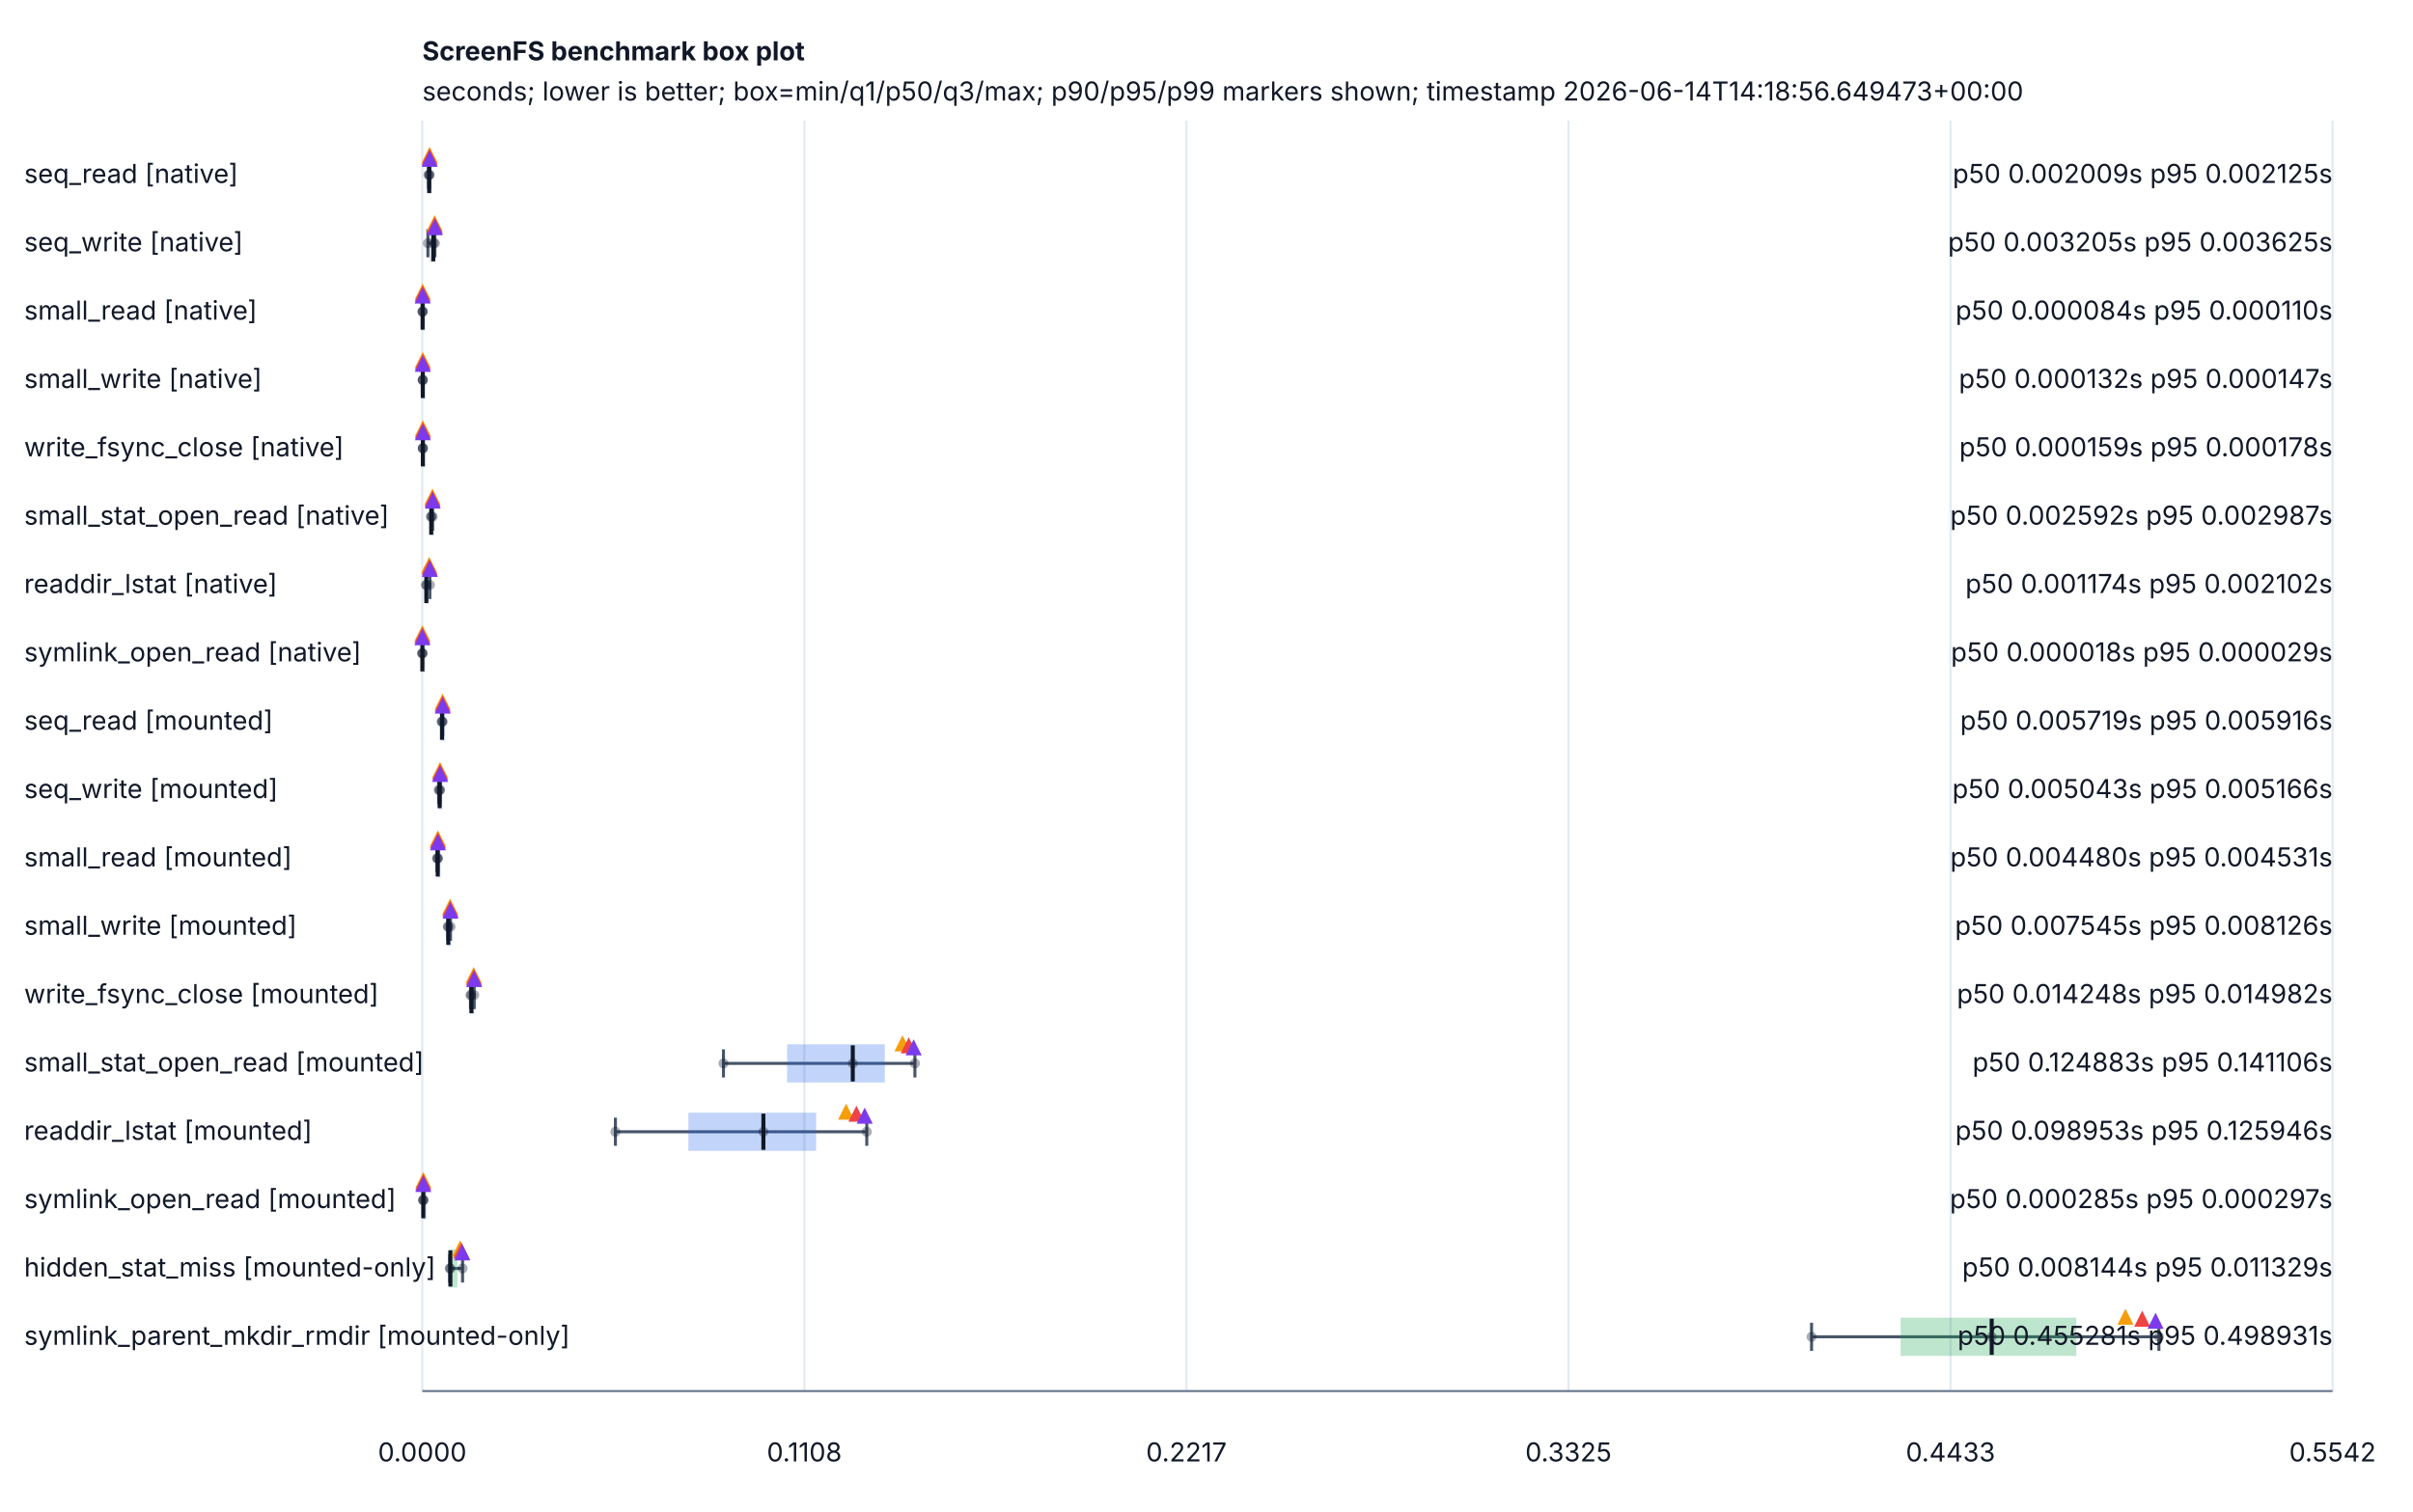
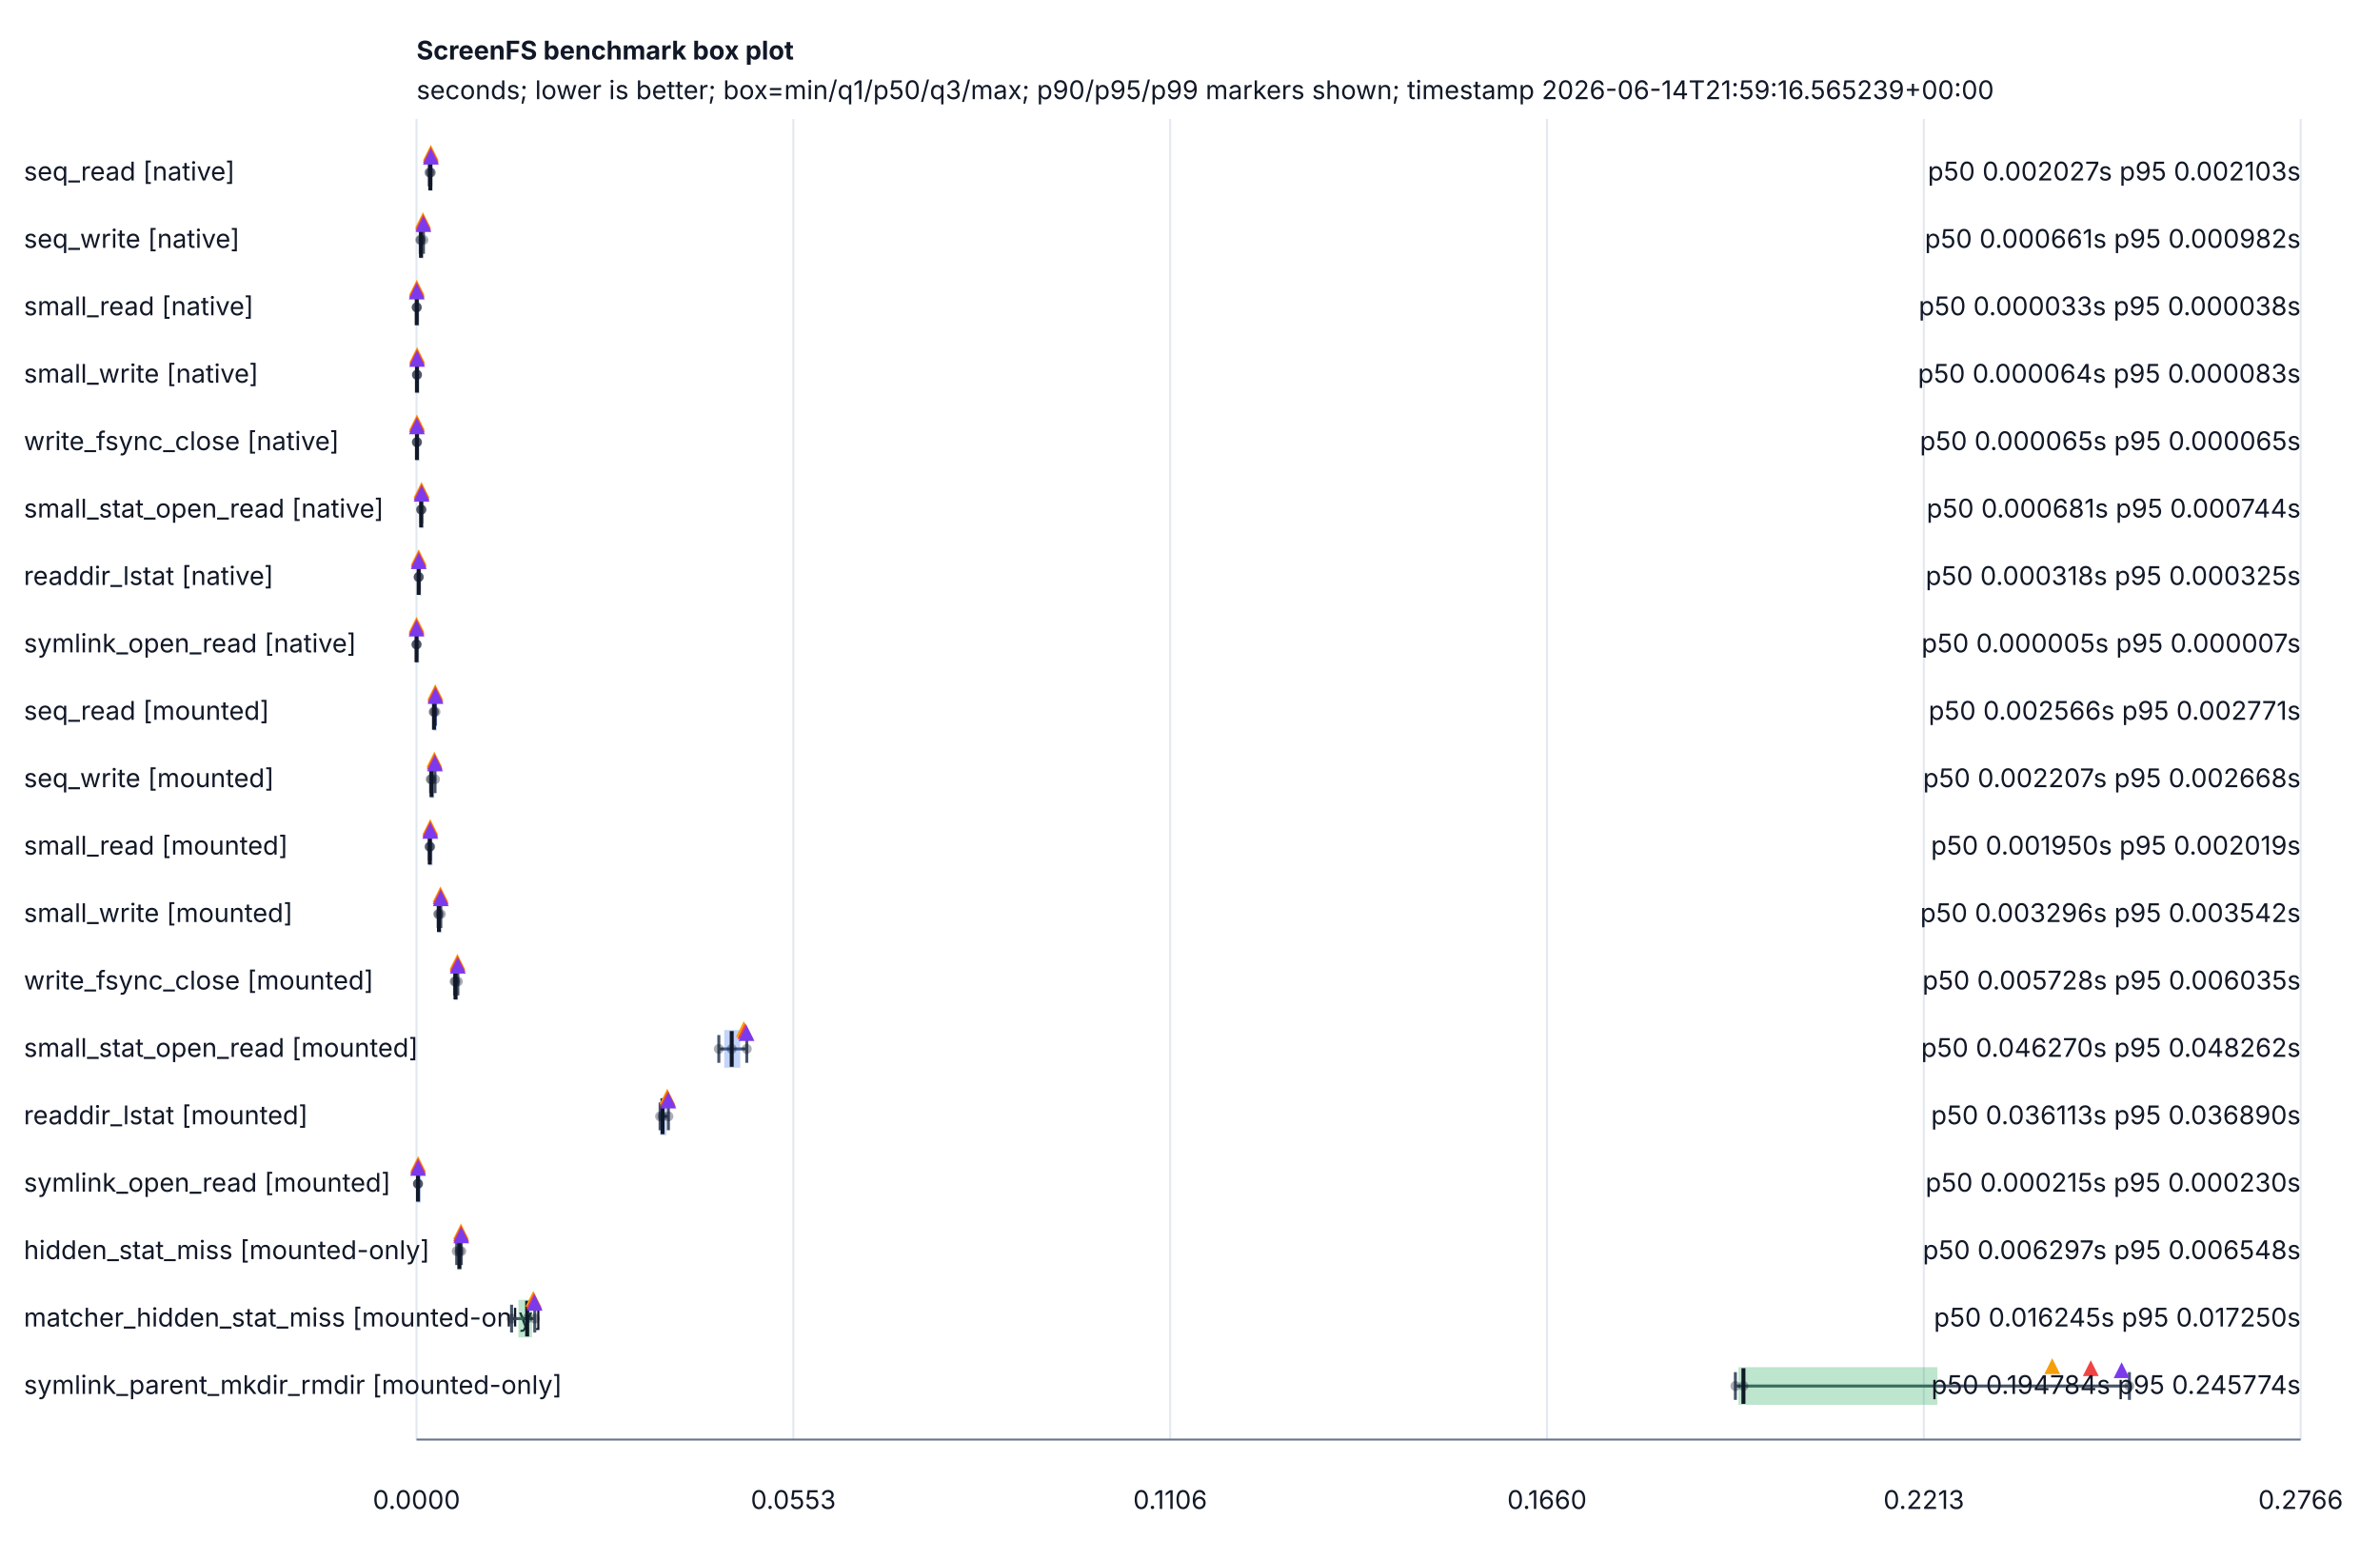
- <svg xmlns="http://www.w3.org/2000/svg" width="1200" height="752" viewBox="0 0 1200 752">
+ <svg xmlns="http://www.w3.org/2000/svg" width="1200" height="786" viewBox="0 0 1200 786">
  <style>
text{font-family:Inter,Pretendard,Arial,sans-serif;fill:#111827;font-size:13px}
.axis{stroke:#64748b;stroke-width:1}.grid{stroke:#e2e8f0;stroke-width:1}.median{stroke:#111827;stroke-width:2}.whisker{stroke:#475569;stroke-width:1.5}.sample{fill:#0f172a;opacity:.35}
</style>
  <text x="210" y="30" font-size="20" font-weight="700">ScreenFS benchmark box plot</text>
-   <text x="210" y="50">seconds; lower is better; box=min/q1/p50/q3/max; p90/p95/p99 markers shown; timestamp 2026-06-14T14:18:56.649473+00:00</text>
-   <line class="grid" x1="210.00" y1="60" x2="210.00" y2="692" />
-   <text x="210.00" y="727" text-anchor="middle">0.0000</text>
-   <line class="grid" x1="400.00" y1="60" x2="400.00" y2="692" />
-   <text x="400.00" y="727" text-anchor="middle">0.1108</text>
-   <line class="grid" x1="590.00" y1="60" x2="590.00" y2="692" />
-   <text x="590.00" y="727" text-anchor="middle">0.2217</text>
-   <line class="grid" x1="780.00" y1="60" x2="780.00" y2="692" />
-   <text x="780.00" y="727" text-anchor="middle">0.3325</text>
-   <line class="grid" x1="970.00" y1="60" x2="970.00" y2="692" />
-   <text x="970.00" y="727" text-anchor="middle">0.4433</text>
-   <line class="grid" x1="1160.00" y1="60" x2="1160.00" y2="692" />
-   <text x="1160.00" y="727" text-anchor="middle">0.5542</text>
-   <line class="axis" x1="210" y1="692" x2="1160" y2="692" />
+   <text x="210" y="50">seconds; lower is better; box=min/q1/p50/q3/max; p90/p95/p99 markers shown; timestamp 2026-06-14T21:59:16.565239+00:00</text>
+   <line class="grid" x1="210.00" y1="60" x2="210.00" y2="726" />
+   <text x="210.00" y="761" text-anchor="middle">0.0000</text>
+   <line class="grid" x1="400.00" y1="60" x2="400.00" y2="726" />
+   <text x="400.00" y="761" text-anchor="middle">0.0553</text>
+   <line class="grid" x1="590.00" y1="60" x2="590.00" y2="726" />
+   <text x="590.00" y="761" text-anchor="middle">0.1106</text>
+   <line class="grid" x1="780.00" y1="60" x2="780.00" y2="726" />
+   <text x="780.00" y="761" text-anchor="middle">0.1660</text>
+   <line class="grid" x1="970.00" y1="60" x2="970.00" y2="726" />
+   <text x="970.00" y="761" text-anchor="middle">0.2213</text>
+   <line class="grid" x1="1160.00" y1="60" x2="1160.00" y2="726" />
+   <text x="1160.00" y="761" text-anchor="middle">0.2766</text>
+   <line class="axis" x1="210" y1="726" x2="1160" y2="726" />
  <text x="12" y="91.00">seq_read [native]</text>
-   <line class="whisker" x1="213.09" y1="87.00" x2="213.66" y2="87.00" />
-   <line class="whisker" x1="213.09" y1="80.00" x2="213.09" y2="94.00" />
-   <line class="whisker" x1="213.66" y1="80.00" x2="213.66" y2="94.00" />
-   <rect x="213.27" y="78.00" width="1.00" height="18" fill="#94a3b8" opacity="0.28" stroke="#94a3b8" />
-   <line class="median" x1="213.44" y1="78.00" x2="213.44" y2="96.00" />
-   <circle class="sample" cx="213.66" cy="87.00" r="2.5" />
-   <circle class="sample" cx="213.44" cy="87.00" r="2.5" />
-   <circle class="sample" cx="213.09" cy="87.00" r="2.5" />
-   <polygon points="213.62,73.00 209.62,81.00 217.62,81.00" fill="#f59e0b" />
-   <polygon points="213.64,74.00 209.64,82.00 217.64,82.00" fill="#ef4444" />
-   <polygon points="213.66,75.00 209.66,83.00 217.66,83.00" fill="#7c3aed" />
-   <text x="1160" y="91.00" text-anchor="end">p50 0.002009s p95 0.002125s</text>
+   <line class="whisker" x1="216.44" y1="87.00" x2="217.25" y2="87.00" />
+   <line class="whisker" x1="216.44" y1="80.00" x2="216.44" y2="94.00" />
+   <line class="whisker" x1="217.25" y1="80.00" x2="217.25" y2="94.00" />
+   <rect x="216.70" y="78.00" width="1.00" height="18" fill="#94a3b8" opacity="0.28" stroke="#94a3b8" />
+   <line class="median" x1="216.96" y1="78.00" x2="216.96" y2="96.00" />
+   <circle class="sample" cx="216.96" cy="87.00" r="2.5" />
+   <circle class="sample" cx="217.25" cy="87.00" r="2.5" />
+   <circle class="sample" cx="216.44" cy="87.00" r="2.5" />
+   <polygon points="217.20,73.00 213.20,81.00 221.20,81.00" fill="#f59e0b" />
+   <polygon points="217.22,74.00 213.22,82.00 221.22,82.00" fill="#ef4444" />
+   <polygon points="217.25,75.00 213.25,83.00 221.25,83.00" fill="#7c3aed" />
+   <text x="1160" y="91.00" text-anchor="end">p50 0.002027s p95 0.002103s</text>
  <text x="12" y="125.00">seq_write [native]</text>
-   <line class="whisker" x1="212.79" y1="121.00" x2="216.29" y2="121.00" />
-   <line class="whisker" x1="212.79" y1="114.00" x2="212.79" y2="128.00" />
-   <line class="whisker" x1="216.29" y1="114.00" x2="216.29" y2="128.00" />
-   <rect x="214.14" y="112.00" width="1.75" height="18" fill="#94a3b8" opacity="0.28" stroke="#94a3b8" />
-   <line class="median" x1="215.49" y1="112.00" x2="215.49" y2="130.00" />
-   <circle class="sample" cx="216.29" cy="121.00" r="2.5" />
-   <circle class="sample" cx="212.79" cy="121.00" r="2.5" />
-   <circle class="sample" cx="215.49" cy="121.00" r="2.5" />
-   <polygon points="216.13,107.00 212.13,115.00 220.13,115.00" fill="#f59e0b" />
-   <polygon points="216.21,108.00 212.21,116.00 220.21,116.00" fill="#ef4444" />
-   <polygon points="216.28,109.00 212.28,117.00 220.28,117.00" fill="#7c3aed" />
-   <text x="1160" y="125.00" text-anchor="end">p50 0.003205s p95 0.003625s</text>
+   <line class="whisker" x1="211.88" y1="121.00" x2="213.50" y2="121.00" />
+   <line class="whisker" x1="211.88" y1="114.00" x2="211.88" y2="128.00" />
+   <line class="whisker" x1="213.50" y1="114.00" x2="213.50" y2="128.00" />
+   <rect x="212.07" y="112.00" width="1.00" height="18" fill="#94a3b8" opacity="0.28" stroke="#94a3b8" />
+   <line class="median" x1="212.27" y1="112.00" x2="212.27" y2="130.00" />
+   <circle class="sample" cx="213.50" cy="121.00" r="2.5" />
+   <circle class="sample" cx="212.27" cy="121.00" r="2.5" />
+   <circle class="sample" cx="211.88" cy="121.00" r="2.5" />
+   <polygon points="213.25,107.00 209.25,115.00 217.25,115.00" fill="#f59e0b" />
+   <polygon points="213.37,108.00 209.37,116.00 217.37,116.00" fill="#ef4444" />
+   <polygon points="213.47,109.00 209.47,117.00 217.47,117.00" fill="#7c3aed" />
+   <text x="1160" y="125.00" text-anchor="end">p50 0.000661s p95 0.000982s</text>
  <text x="12" y="159.00">small_read [native]</text>
-   <line class="whisker" x1="210.14" y1="155.00" x2="210.19" y2="155.00" />
-   <line class="whisker" x1="210.14" y1="148.00" x2="210.14" y2="162.00" />
-   <line class="whisker" x1="210.19" y1="148.00" x2="210.19" y2="162.00" />
-   <rect x="210.14" y="146.00" width="1.00" height="18" fill="#94a3b8" opacity="0.28" stroke="#94a3b8" />
-   <line class="median" x1="210.14" y1="146.00" x2="210.14" y2="164.00" />
-   <circle class="sample" cx="210.19" cy="155.00" r="2.5" />
-   <circle class="sample" cx="210.14" cy="155.00" r="2.5" />
-   <circle class="sample" cx="210.14" cy="155.00" r="2.5" />
-   <polygon points="210.18,141.00 206.18,149.00 214.18,149.00" fill="#f59e0b" />
-   <polygon points="210.19,142.00 206.19,150.00 214.19,150.00" fill="#ef4444" />
-   <polygon points="210.19,143.00 206.19,151.00 214.19,151.00" fill="#7c3aed" />
-   <text x="1160" y="159.00" text-anchor="end">p50 0.000084s p95 0.000110s</text>
+   <line class="whisker" x1="210.11" y1="155.00" x2="210.13" y2="155.00" />
+   <line class="whisker" x1="210.11" y1="148.00" x2="210.11" y2="162.00" />
+   <line class="whisker" x1="210.13" y1="148.00" x2="210.13" y2="162.00" />
+   <rect x="210.11" y="146.00" width="1.00" height="18" fill="#94a3b8" opacity="0.28" stroke="#94a3b8" />
+   <line class="median" x1="210.11" y1="146.00" x2="210.11" y2="164.00" />
+   <circle class="sample" cx="210.13" cy="155.00" r="2.5" />
+   <circle class="sample" cx="210.11" cy="155.00" r="2.5" />
+   <circle class="sample" cx="210.11" cy="155.00" r="2.5" />
+   <polygon points="210.13,141.00 206.13,149.00 214.13,149.00" fill="#f59e0b" />
+   <polygon points="210.13,142.00 206.13,150.00 214.13,150.00" fill="#ef4444" />
+   <polygon points="210.13,143.00 206.13,151.00 214.13,151.00" fill="#7c3aed" />
+   <text x="1160" y="159.00" text-anchor="end">p50 0.000033s p95 0.000038s</text>
  <text x="12" y="193.00">small_write [native]</text>
-   <line class="whisker" x1="210.22" y1="189.00" x2="210.25" y2="189.00" />
-   <line class="whisker" x1="210.22" y1="182.00" x2="210.22" y2="196.00" />
-   <line class="whisker" x1="210.25" y1="182.00" x2="210.25" y2="196.00" />
+   <line class="whisker" x1="210.21" y1="189.00" x2="210.29" y2="189.00" />
+   <line class="whisker" x1="210.21" y1="182.00" x2="210.21" y2="196.00" />
+   <line class="whisker" x1="210.29" y1="182.00" x2="210.29" y2="196.00" />
  <rect x="210.22" y="180.00" width="1.00" height="18" fill="#94a3b8" opacity="0.28" stroke="#94a3b8" />
-   <line class="median" x1="210.23" y1="180.00" x2="210.23" y2="198.00" />
-   <circle class="sample" cx="210.25" cy="189.00" r="2.5" />
+   <line class="median" x1="210.22" y1="180.00" x2="210.22" y2="198.00" />
  <circle class="sample" cx="210.22" cy="189.00" r="2.5" />
-   <circle class="sample" cx="210.23" cy="189.00" r="2.5" />
-   <polygon points="210.25,175.00 206.25,183.00 214.25,183.00" fill="#f59e0b" />
-   <polygon points="210.25,176.00 206.25,184.00 214.25,184.00" fill="#ef4444" />
-   <polygon points="210.25,177.00 206.25,185.00 214.25,185.00" fill="#7c3aed" />
-   <text x="1160" y="193.00" text-anchor="end">p50 0.000132s p95 0.000147s</text>
+   <circle class="sample" cx="210.21" cy="189.00" r="2.5" />
+   <circle class="sample" cx="210.29" cy="189.00" r="2.5" />
+   <polygon points="210.28,175.00 206.28,183.00 214.28,183.00" fill="#f59e0b" />
+   <polygon points="210.28,176.00 206.28,184.00 214.28,184.00" fill="#ef4444" />
+   <polygon points="210.29,177.00 206.29,185.00 214.29,185.00" fill="#7c3aed" />
+   <text x="1160" y="193.00" text-anchor="end">p50 0.000064s p95 0.000083s</text>
  <text x="12" y="227.00">write_fsync_close [native]</text>
-   <line class="whisker" x1="210.26" y1="223.00" x2="210.31" y2="223.00" />
-   <line class="whisker" x1="210.26" y1="216.00" x2="210.26" y2="230.00" />
-   <line class="whisker" x1="210.31" y1="216.00" x2="210.31" y2="230.00" />
-   <rect x="210.27" y="214.00" width="1.00" height="18" fill="#94a3b8" opacity="0.28" stroke="#94a3b8" />
-   <line class="median" x1="210.27" y1="214.00" x2="210.27" y2="232.00" />
-   <circle class="sample" cx="210.31" cy="223.00" r="2.5" />
-   <circle class="sample" cx="210.27" cy="223.00" r="2.5" />
-   <circle class="sample" cx="210.26" cy="223.00" r="2.5" />
-   <polygon points="210.30,209.00 206.30,217.00 214.30,217.00" fill="#f59e0b" />
-   <polygon points="210.31,210.00 206.31,218.00 214.31,218.00" fill="#ef4444" />
-   <polygon points="210.31,211.00 206.31,219.00 214.31,219.00" fill="#7c3aed" />
-   <text x="1160" y="227.00" text-anchor="end">p50 0.000159s p95 0.000178s</text>
+   <line class="whisker" x1="210.21" y1="223.00" x2="210.23" y2="223.00" />
+   <line class="whisker" x1="210.21" y1="216.00" x2="210.21" y2="230.00" />
+   <line class="whisker" x1="210.23" y1="216.00" x2="210.23" y2="230.00" />
+   <rect x="210.22" y="214.00" width="1.00" height="18" fill="#94a3b8" opacity="0.28" stroke="#94a3b8" />
+   <line class="median" x1="210.22" y1="214.00" x2="210.22" y2="232.00" />
+   <circle class="sample" cx="210.23" cy="223.00" r="2.5" />
+   <circle class="sample" cx="210.22" cy="223.00" r="2.5" />
+   <circle class="sample" cx="210.21" cy="223.00" r="2.5" />
+   <polygon points="210.22,209.00 206.22,217.00 214.22,217.00" fill="#f59e0b" />
+   <polygon points="210.22,210.00 206.22,218.00 214.22,218.00" fill="#ef4444" />
+   <polygon points="210.22,211.00 206.22,219.00 214.22,219.00" fill="#7c3aed" />
+   <text x="1160" y="227.00" text-anchor="end">p50 0.000065s p95 0.000065s</text>
  <text x="12" y="261.00">small_stat_open_read [native]</text>
-   <line class="whisker" x1="214.36" y1="257.00" x2="215.20" y2="257.00" />
-   <line class="whisker" x1="214.36" y1="250.00" x2="214.36" y2="264.00" />
-   <line class="whisker" x1="215.20" y1="250.00" x2="215.20" y2="264.00" />
-   <rect x="214.40" y="248.00" width="1.00" height="18" fill="#94a3b8" opacity="0.28" stroke="#94a3b8" />
-   <line class="median" x1="214.44" y1="248.00" x2="214.44" y2="266.00" />
-   <circle class="sample" cx="214.36" cy="257.00" r="2.5" />
-   <circle class="sample" cx="214.44" cy="257.00" r="2.5" />
-   <circle class="sample" cx="215.20" cy="257.00" r="2.5" />
-   <polygon points="215.05,243.00 211.05,251.00 219.05,251.00" fill="#f59e0b" />
-   <polygon points="215.12,244.00 211.12,252.00 219.12,252.00" fill="#ef4444" />
-   <polygon points="215.18,245.00 211.18,253.00 219.18,253.00" fill="#7c3aed" />
-   <text x="1160" y="261.00" text-anchor="end">p50 0.002592s p95 0.002987s</text>
+   <line class="whisker" x1="212.32" y1="257.00" x2="212.58" y2="257.00" />
+   <line class="whisker" x1="212.32" y1="250.00" x2="212.32" y2="264.00" />
+   <line class="whisker" x1="212.58" y1="250.00" x2="212.58" y2="264.00" />
+   <rect x="212.33" y="248.00" width="1.00" height="18" fill="#94a3b8" opacity="0.28" stroke="#94a3b8" />
+   <line class="median" x1="212.34" y1="248.00" x2="212.34" y2="266.00" />
+   <circle class="sample" cx="212.58" cy="257.00" r="2.5" />
+   <circle class="sample" cx="212.34" cy="257.00" r="2.5" />
+   <circle class="sample" cx="212.32" cy="257.00" r="2.5" />
+   <polygon points="212.53,243.00 208.53,251.00 216.53,251.00" fill="#f59e0b" />
+   <polygon points="212.56,244.00 208.56,252.00 216.56,252.00" fill="#ef4444" />
+   <polygon points="212.57,245.00 208.57,253.00 216.57,253.00" fill="#7c3aed" />
+   <text x="1160" y="261.00" text-anchor="end">p50 0.000681s p95 0.000744s</text>
  <text x="12" y="295.00">readdir_lstat [native]</text>
-   <line class="whisker" x1="211.91" y1="291.00" x2="213.78" y2="291.00" />
-   <line class="whisker" x1="211.91" y1="284.00" x2="211.91" y2="298.00" />
-   <line class="whisker" x1="213.78" y1="284.00" x2="213.78" y2="298.00" />
-   <rect x="211.96" y="282.00" width="1.00" height="18" fill="#94a3b8" opacity="0.28" stroke="#94a3b8" />
-   <line class="median" x1="212.01" y1="282.00" x2="212.01" y2="300.00" />
-   <circle class="sample" cx="213.78" cy="291.00" r="2.5" />
-   <circle class="sample" cx="212.01" cy="291.00" r="2.5" />
-   <circle class="sample" cx="211.91" cy="291.00" r="2.5" />
-   <polygon points="213.43,277.00 209.43,285.00 217.43,285.00" fill="#f59e0b" />
-   <polygon points="213.60,278.00 209.60,286.00 217.60,286.00" fill="#ef4444" />
-   <polygon points="213.74,279.00 209.74,287.00 217.74,287.00" fill="#7c3aed" />
-   <text x="1160" y="295.00" text-anchor="end">p50 0.001174s p95 0.002102s</text>
+   <line class="whisker" x1="211.08" y1="291.00" x2="211.12" y2="291.00" />
+   <line class="whisker" x1="211.08" y1="284.00" x2="211.08" y2="298.00" />
+   <line class="whisker" x1="211.12" y1="284.00" x2="211.12" y2="298.00" />
+   <rect x="211.09" y="282.00" width="1.00" height="18" fill="#94a3b8" opacity="0.28" stroke="#94a3b8" />
+   <line class="median" x1="211.09" y1="282.00" x2="211.09" y2="300.00" />
+   <circle class="sample" cx="211.12" cy="291.00" r="2.5" />
+   <circle class="sample" cx="211.08" cy="291.00" r="2.5" />
+   <circle class="sample" cx="211.09" cy="291.00" r="2.5" />
+   <polygon points="211.11,277.00 207.11,285.00 215.11,285.00" fill="#f59e0b" />
+   <polygon points="211.12,278.00 207.12,286.00 215.12,286.00" fill="#ef4444" />
+   <polygon points="211.12,279.00 207.12,287.00 215.12,287.00" fill="#7c3aed" />
+   <text x="1160" y="295.00" text-anchor="end">p50 0.000318s p95 0.000325s</text>
  <text x="12" y="329.00">symlink_open_read [native]</text>
-   <line class="whisker" x1="210.03" y1="325.00" x2="210.05" y2="325.00" />
+   <line class="whisker" x1="210.02" y1="325.00" x2="210.03" y2="325.00" />
+   <line class="whisker" x1="210.02" y1="318.00" x2="210.02" y2="332.00" />
  <line class="whisker" x1="210.03" y1="318.00" x2="210.03" y2="332.00" />
-   <line class="whisker" x1="210.05" y1="318.00" x2="210.05" y2="332.00" />
-   <rect x="210.03" y="316.00" width="1.00" height="18" fill="#94a3b8" opacity="0.28" stroke="#94a3b8" />
-   <line class="median" x1="210.03" y1="316.00" x2="210.03" y2="334.00" />
-   <circle class="sample" cx="210.05" cy="325.00" r="2.5" />
+   <rect x="210.02" y="316.00" width="1.00" height="18" fill="#94a3b8" opacity="0.28" stroke="#94a3b8" />
+   <line class="median" x1="210.02" y1="316.00" x2="210.02" y2="334.00" />
  <circle class="sample" cx="210.03" cy="325.00" r="2.5" />
-   <circle class="sample" cx="210.03" cy="325.00" r="2.5" />
-   <polygon points="210.05,311.00 206.05,319.00 214.05,319.00" fill="#f59e0b" />
-   <polygon points="210.05,312.00 206.05,320.00 214.05,320.00" fill="#ef4444" />
-   <polygon points="210.05,313.00 206.05,321.00 214.05,321.00" fill="#7c3aed" />
-   <text x="1160" y="329.00" text-anchor="end">p50 0.000018s p95 0.000029s</text>
+   <circle class="sample" cx="210.02" cy="325.00" r="2.5" />
+   <circle class="sample" cx="210.02" cy="325.00" r="2.5" />
+   <polygon points="210.02,311.00 206.02,319.00 214.02,319.00" fill="#f59e0b" />
+   <polygon points="210.02,312.00 206.02,320.00 214.02,320.00" fill="#ef4444" />
+   <polygon points="210.03,313.00 206.03,321.00 214.03,321.00" fill="#7c3aed" />
+   <text x="1160" y="329.00" text-anchor="end">p50 0.000005s p95 0.000007s</text>
  <text x="12" y="363.00">seq_read [mounted]</text>
-   <line class="whisker" x1="219.65" y1="359.00" x2="220.18" y2="359.00" />
-   <line class="whisker" x1="219.65" y1="352.00" x2="219.65" y2="366.00" />
-   <line class="whisker" x1="220.18" y1="352.00" x2="220.18" y2="366.00" />
-   <rect x="219.73" y="350.00" width="1.00" height="18" fill="#2563eb" opacity="0.28" stroke="#2563eb" />
-   <line class="median" x1="219.80" y1="350.00" x2="219.80" y2="368.00" />
-   <circle class="sample" cx="220.18" cy="359.00" r="2.5" />
-   <circle class="sample" cx="219.80" cy="359.00" r="2.5" />
-   <circle class="sample" cx="219.65" cy="359.00" r="2.5" />
-   <polygon points="220.10,345.00 216.10,353.00 224.10,353.00" fill="#f59e0b" />
-   <polygon points="220.14,346.00 216.14,354.00 224.14,354.00" fill="#ef4444" />
-   <polygon points="220.17,347.00 216.17,355.00 224.17,355.00" fill="#7c3aed" />
-   <text x="1160" y="363.00" text-anchor="end">p50 0.005719s p95 0.005916s</text>
+   <line class="whisker" x1="218.68" y1="359.00" x2="219.59" y2="359.00" />
+   <line class="whisker" x1="218.68" y1="352.00" x2="218.68" y2="366.00" />
+   <line class="whisker" x1="219.59" y1="352.00" x2="219.59" y2="366.00" />
+   <rect x="218.75" y="350.00" width="1.00" height="18" fill="#2563eb" opacity="0.28" stroke="#2563eb" />
+   <line class="median" x1="218.82" y1="350.00" x2="218.82" y2="368.00" />
+   <circle class="sample" cx="219.59" cy="359.00" r="2.5" />
+   <circle class="sample" cx="218.82" cy="359.00" r="2.5" />
+   <circle class="sample" cx="218.68" cy="359.00" r="2.5" />
+   <polygon points="219.44,345.00 215.44,353.00 223.44,353.00" fill="#f59e0b" />
+   <polygon points="219.52,346.00 215.52,354.00 223.52,354.00" fill="#ef4444" />
+   <polygon points="219.58,347.00 215.58,355.00 223.58,355.00" fill="#7c3aed" />
+   <text x="1160" y="363.00" text-anchor="end">p50 0.002566s p95 0.002771s</text>
  <text x="12" y="397.00">seq_write [mounted]</text>
-   <line class="whisker" x1="218.15" y1="393.00" x2="218.88" y2="393.00" />
-   <line class="whisker" x1="218.15" y1="386.00" x2="218.15" y2="400.00" />
-   <line class="whisker" x1="218.88" y1="386.00" x2="218.88" y2="400.00" />
-   <rect x="218.40" y="384.00" width="1.00" height="18" fill="#2563eb" opacity="0.28" stroke="#2563eb" />
-   <line class="median" x1="218.64" y1="384.00" x2="218.64" y2="402.00" />
-   <circle class="sample" cx="218.88" cy="393.00" r="2.5" />
-   <circle class="sample" cx="218.15" cy="393.00" r="2.5" />
-   <circle class="sample" cx="218.64" cy="393.00" r="2.5" />
-   <polygon points="218.83,379.00 214.83,387.00 222.83,387.00" fill="#f59e0b" />
-   <polygon points="218.86,380.00 214.86,388.00 222.86,388.00" fill="#ef4444" />
-   <polygon points="218.87,381.00 214.87,389.00 222.87,389.00" fill="#7c3aed" />
-   <text x="1160" y="397.00" text-anchor="end">p50 0.005043s p95 0.005166s</text>
+   <line class="whisker" x1="217.11" y1="393.00" x2="219.34" y2="393.00" />
+   <line class="whisker" x1="217.11" y1="386.00" x2="217.11" y2="400.00" />
+   <line class="whisker" x1="219.34" y1="386.00" x2="219.34" y2="400.00" />
+   <rect x="217.35" y="384.00" width="1.12" height="18" fill="#2563eb" opacity="0.28" stroke="#2563eb" />
+   <line class="median" x1="217.58" y1="384.00" x2="217.58" y2="402.00" />
+   <circle class="sample" cx="219.34" cy="393.00" r="2.5" />
+   <circle class="sample" cx="217.58" cy="393.00" r="2.5" />
+   <circle class="sample" cx="217.11" cy="393.00" r="2.5" />
+   <polygon points="218.99,379.00 214.99,387.00 222.99,387.00" fill="#f59e0b" />
+   <polygon points="219.16,380.00 215.16,388.00 223.16,388.00" fill="#ef4444" />
+   <polygon points="219.31,381.00 215.31,389.00 223.31,389.00" fill="#7c3aed" />
+   <text x="1160" y="397.00" text-anchor="end">p50 0.002207s p95 0.002668s</text>
  <text x="12" y="431.00">small_read [mounted]</text>
-   <line class="whisker" x1="217.30" y1="427.00" x2="217.78" y2="427.00" />
-   <line class="whisker" x1="217.30" y1="420.00" x2="217.30" y2="434.00" />
-   <line class="whisker" x1="217.78" y1="420.00" x2="217.78" y2="434.00" />
-   <rect x="217.49" y="418.00" width="1.00" height="18" fill="#2563eb" opacity="0.28" stroke="#2563eb" />
-   <line class="median" x1="217.68" y1="418.00" x2="217.68" y2="436.00" />
-   <circle class="sample" cx="217.30" cy="427.00" r="2.5" />
-   <circle class="sample" cx="217.78" cy="427.00" r="2.5" />
-   <circle class="sample" cx="217.68" cy="427.00" r="2.5" />
-   <polygon points="217.76,413.00 213.76,421.00 221.76,421.00" fill="#f59e0b" />
-   <polygon points="217.77,414.00 213.77,422.00 221.77,422.00" fill="#ef4444" />
-   <polygon points="217.78,415.00 213.78,423.00 221.78,423.00" fill="#7c3aed" />
-   <text x="1160" y="431.00" text-anchor="end">p50 0.004480s p95 0.004531s</text>
+   <line class="whisker" x1="216.50" y1="427.00" x2="216.96" y2="427.00" />
+   <line class="whisker" x1="216.50" y1="420.00" x2="216.50" y2="434.00" />
+   <line class="whisker" x1="216.96" y1="420.00" x2="216.96" y2="434.00" />
+   <rect x="216.60" y="418.00" width="1.00" height="18" fill="#2563eb" opacity="0.28" stroke="#2563eb" />
+   <line class="median" x1="216.70" y1="418.00" x2="216.70" y2="436.00" />
+   <circle class="sample" cx="216.70" cy="427.00" r="2.5" />
+   <circle class="sample" cx="216.96" cy="427.00" r="2.5" />
+   <circle class="sample" cx="216.50" cy="427.00" r="2.5" />
+   <polygon points="216.91,413.00 212.91,421.00 220.91,421.00" fill="#f59e0b" />
+   <polygon points="216.93,414.00 212.93,422.00 220.93,422.00" fill="#ef4444" />
+   <polygon points="216.95,415.00 212.95,423.00 220.95,423.00" fill="#7c3aed" />
+   <text x="1160" y="431.00" text-anchor="end">p50 0.001950s p95 0.002019s</text>
  <text x="12" y="465.00">small_write [mounted]</text>
-   <line class="whisker" x1="222.73" y1="461.00" x2="224.04" y2="461.00" />
-   <line class="whisker" x1="222.73" y1="454.00" x2="222.73" y2="468.00" />
-   <line class="whisker" x1="224.04" y1="454.00" x2="224.04" y2="468.00" />
-   <rect x="222.83" y="452.00" width="1.00" height="18" fill="#2563eb" opacity="0.28" stroke="#2563eb" />
-   <line class="median" x1="222.93" y1="452.00" x2="222.93" y2="470.00" />
-   <circle class="sample" cx="224.04" cy="461.00" r="2.5" />
-   <circle class="sample" cx="222.73" cy="461.00" r="2.5" />
-   <circle class="sample" cx="222.93" cy="461.00" r="2.5" />
-   <polygon points="223.82,447.00 219.82,455.00 227.82,455.00" fill="#f59e0b" />
-   <polygon points="223.93,448.00 219.93,456.00 227.93,456.00" fill="#ef4444" />
-   <polygon points="224.02,449.00 220.02,457.00 228.02,457.00" fill="#7c3aed" />
-   <text x="1160" y="465.00" text-anchor="end">p50 0.007545s p95 0.008126s</text>
+   <line class="whisker" x1="220.91" y1="461.00" x2="222.26" y2="461.00" />
+   <line class="whisker" x1="220.91" y1="454.00" x2="220.91" y2="468.00" />
+   <line class="whisker" x1="222.26" y1="454.00" x2="222.26" y2="468.00" />
+   <rect x="221.12" y="452.00" width="1.00" height="18" fill="#2563eb" opacity="0.28" stroke="#2563eb" />
+   <line class="median" x1="221.32" y1="452.00" x2="221.32" y2="470.00" />
+   <circle class="sample" cx="221.32" cy="461.00" r="2.5" />
+   <circle class="sample" cx="222.26" cy="461.00" r="2.5" />
+   <circle class="sample" cx="220.91" cy="461.00" r="2.5" />
+   <polygon points="222.07,447.00 218.07,455.00 226.07,455.00" fill="#f59e0b" />
+   <polygon points="222.17,448.00 218.17,456.00 226.17,456.00" fill="#ef4444" />
+   <polygon points="222.24,449.00 218.24,457.00 226.24,457.00" fill="#7c3aed" />
+   <text x="1160" y="465.00" text-anchor="end">p50 0.003296s p95 0.003542s</text>
  <text x="12" y="499.00">write_fsync_close [mounted]</text>
-   <line class="whisker" x1="233.96" y1="495.00" x2="235.82" y2="495.00" />
-   <line class="whisker" x1="233.96" y1="488.00" x2="233.96" y2="502.00" />
-   <line class="whisker" x1="235.82" y1="488.00" x2="235.82" y2="502.00" />
-   <rect x="234.19" y="486.00" width="1.00" height="18" fill="#2563eb" opacity="0.28" stroke="#2563eb" />
-   <line class="median" x1="234.43" y1="486.00" x2="234.43" y2="504.00" />
-   <circle class="sample" cx="234.43" cy="495.00" r="2.5" />
-   <circle class="sample" cx="235.82" cy="495.00" r="2.5" />
-   <circle class="sample" cx="233.96" cy="495.00" r="2.5" />
-   <polygon points="235.54,481.00 231.54,489.00 239.54,489.00" fill="#f59e0b" />
-   <polygon points="235.68,482.00 231.68,490.00 239.68,490.00" fill="#ef4444" />
-   <polygon points="235.80,483.00 231.80,491.00 239.80,491.00" fill="#7c3aed" />
-   <text x="1160" y="499.00" text-anchor="end">p50 0.014248s p95 0.014982s</text>
+   <line class="whisker" x1="229.19" y1="495.00" x2="230.85" y2="495.00" />
+   <line class="whisker" x1="229.19" y1="488.00" x2="229.19" y2="502.00" />
+   <line class="whisker" x1="230.85" y1="488.00" x2="230.85" y2="502.00" />
+   <rect x="229.43" y="486.00" width="1.00" height="18" fill="#2563eb" opacity="0.28" stroke="#2563eb" />
+   <line class="median" x1="229.67" y1="486.00" x2="229.67" y2="504.00" />
+   <circle class="sample" cx="229.19" cy="495.00" r="2.5" />
+   <circle class="sample" cx="229.67" cy="495.00" r="2.5" />
+   <circle class="sample" cx="230.85" cy="495.00" r="2.5" />
+   <polygon points="230.61,481.00 226.61,489.00 234.61,489.00" fill="#f59e0b" />
+   <polygon points="230.73,482.00 226.73,490.00 234.73,490.00" fill="#ef4444" />
+   <polygon points="230.82,483.00 226.82,491.00 234.82,491.00" fill="#7c3aed" />
+   <text x="1160" y="499.00" text-anchor="end">p50 0.005728s p95 0.006035s</text>
  <text x="12" y="533.00">small_stat_open_read [mounted]</text>
-   <line class="whisker" x1="359.79" y1="529.00" x2="454.99" y2="529.00" />
-   <line class="whisker" x1="359.79" y1="522.00" x2="359.79" y2="536.00" />
-   <line class="whisker" x1="454.99" y1="522.00" x2="454.99" y2="536.00" />
-   <rect x="391.94" y="520.00" width="47.60" height="18" fill="#2563eb" opacity="0.28" stroke="#2563eb" />
-   <line class="median" x1="424.09" y1="520.00" x2="424.09" y2="538.00" />
-   <circle class="sample" cx="454.99" cy="529.00" r="2.5" />
-   <circle class="sample" cx="424.09" cy="529.00" r="2.5" />
-   <circle class="sample" cx="359.79" cy="529.00" r="2.5" />
-   <polygon points="448.81,515.00 444.81,523.00 452.81,523.00" fill="#f59e0b" />
-   <polygon points="451.90,516.00 447.90,524.00 455.90,524.00" fill="#ef4444" />
-   <polygon points="454.37,517.00 450.37,525.00 458.37,525.00" fill="#7c3aed" />
-   <text x="1160" y="533.00" text-anchor="end">p50 0.124883s p95 0.141106s</text>
+   <line class="whisker" x1="362.43" y1="529.00" x2="376.53" y2="529.00" />
+   <line class="whisker" x1="362.43" y1="522.00" x2="362.43" y2="536.00" />
+   <line class="whisker" x1="376.53" y1="522.00" x2="376.53" y2="536.00" />
+   <rect x="365.68" y="520.00" width="7.05" height="18" fill="#2563eb" opacity="0.28" stroke="#2563eb" />
+   <line class="median" x1="368.93" y1="520.00" x2="368.93" y2="538.00" />
+   <circle class="sample" cx="376.53" cy="529.00" r="2.5" />
+   <circle class="sample" cx="368.93" cy="529.00" r="2.5" />
+   <circle class="sample" cx="362.43" cy="529.00" r="2.5" />
+   <polygon points="375.01,515.00 371.01,523.00 379.01,523.00" fill="#f59e0b" />
+   <polygon points="375.77,516.00 371.77,524.00 379.77,524.00" fill="#ef4444" />
+   <polygon points="376.38,517.00 372.38,525.00 380.38,525.00" fill="#7c3aed" />
+   <text x="1160" y="533.00" text-anchor="end">p50 0.046270s p95 0.048262s</text>
  <text x="12" y="567.00">readdir_lstat [mounted]</text>
-   <line class="whisker" x1="306.04" y1="563.00" x2="431.05" y2="563.00" />
-   <line class="whisker" x1="306.04" y1="556.00" x2="306.04" y2="570.00" />
-   <line class="whisker" x1="431.05" y1="556.00" x2="431.05" y2="570.00" />
-   <rect x="342.84" y="554.00" width="62.51" height="18" fill="#2563eb" opacity="0.28" stroke="#2563eb" />
-   <line class="median" x1="379.64" y1="554.00" x2="379.64" y2="572.00" />
-   <circle class="sample" cx="431.05" cy="563.00" r="2.5" />
-   <circle class="sample" cx="379.64" cy="563.00" r="2.5" />
-   <circle class="sample" cx="306.04" cy="563.00" r="2.5" />
-   <polygon points="420.77,549.00 416.77,557.00 424.77,557.00" fill="#f59e0b" />
-   <polygon points="425.91,550.00 421.91,558.00 429.91,558.00" fill="#ef4444" />
-   <polygon points="430.02,551.00 426.02,559.00 434.02,559.00" fill="#7c3aed" />
-   <text x="1160" y="567.00" text-anchor="end">p50 0.098953s p95 0.125946s</text>
+   <line class="whisker" x1="332.81" y1="563.00" x2="337.01" y2="563.00" />
+   <line class="whisker" x1="332.81" y1="556.00" x2="332.81" y2="570.00" />
+   <line class="whisker" x1="337.01" y1="556.00" x2="337.01" y2="570.00" />
+   <rect x="333.42" y="554.00" width="2.10" height="18" fill="#2563eb" opacity="0.28" stroke="#2563eb" />
+   <line class="median" x1="334.04" y1="554.00" x2="334.04" y2="572.00" />
+   <circle class="sample" cx="334.04" cy="563.00" r="2.5" />
+   <circle class="sample" cx="332.81" cy="563.00" r="2.5" />
+   <circle class="sample" cx="337.01" cy="563.00" r="2.5" />
+   <polygon points="336.41,549.00 332.41,557.00 340.41,557.00" fill="#f59e0b" />
+   <polygon points="336.71,550.00 332.71,558.00 340.71,558.00" fill="#ef4444" />
+   <polygon points="336.95,551.00 332.95,559.00 340.95,559.00" fill="#7c3aed" />
+   <text x="1160" y="567.00" text-anchor="end">p50 0.036113s p95 0.036890s</text>
  <text x="12" y="601.00">symlink_open_read [mounted]</text>
-   <line class="whisker" x1="210.48" y1="597.00" x2="210.51" y2="597.00" />
-   <line class="whisker" x1="210.48" y1="590.00" x2="210.48" y2="604.00" />
-   <line class="whisker" x1="210.51" y1="590.00" x2="210.51" y2="604.00" />
-   <rect x="210.48" y="588.00" width="1.00" height="18" fill="#2563eb" opacity="0.28" stroke="#2563eb" />
-   <line class="median" x1="210.49" y1="588.00" x2="210.49" y2="606.00" />
-   <circle class="sample" cx="210.51" cy="597.00" r="2.5" />
-   <circle class="sample" cx="210.49" cy="597.00" r="2.5" />
-   <circle class="sample" cx="210.48" cy="597.00" r="2.5" />
-   <polygon points="210.51,583.00 206.51,591.00 214.51,591.00" fill="#f59e0b" />
-   <polygon points="210.51,584.00 206.51,592.00 214.51,592.00" fill="#ef4444" />
-   <polygon points="210.51,585.00 206.51,593.00 214.51,593.00" fill="#7c3aed" />
-   <text x="1160" y="601.00" text-anchor="end">p50 0.000285s p95 0.000297s</text>
+   <line class="whisker" x1="210.71" y1="597.00" x2="210.80" y2="597.00" />
+   <line class="whisker" x1="210.71" y1="590.00" x2="210.71" y2="604.00" />
+   <line class="whisker" x1="210.80" y1="590.00" x2="210.80" y2="604.00" />
+   <rect x="210.72" y="588.00" width="1.00" height="18" fill="#2563eb" opacity="0.28" stroke="#2563eb" />
+   <line class="median" x1="210.74" y1="588.00" x2="210.74" y2="606.00" />
+   <circle class="sample" cx="210.80" cy="597.00" r="2.5" />
+   <circle class="sample" cx="210.74" cy="597.00" r="2.5" />
+   <circle class="sample" cx="210.71" cy="597.00" r="2.5" />
+   <polygon points="210.79,583.00 206.79,591.00 214.79,591.00" fill="#f59e0b" />
+   <polygon points="210.79,584.00 206.79,592.00 214.79,592.00" fill="#ef4444" />
+   <polygon points="210.80,585.00 206.80,593.00 214.80,593.00" fill="#7c3aed" />
+   <text x="1160" y="601.00" text-anchor="end">p50 0.000215s p95 0.000230s</text>
  <text x="12" y="635.00">hidden_stat_miss [mounted-only]</text>
-   <line class="whisker" x1="223.66" y1="631.00" x2="230.03" y2="631.00" />
-   <line class="whisker" x1="223.66" y1="624.00" x2="223.66" y2="638.00" />
-   <line class="whisker" x1="230.03" y1="624.00" x2="230.03" y2="638.00" />
-   <rect x="223.81" y="622.00" width="3.18" height="18" fill="#16a34a" opacity="0.28" stroke="#16a34a" />
-   <line class="median" x1="223.96" y1="622.00" x2="223.96" y2="640.00" />
-   <circle class="sample" cx="223.96" cy="631.00" r="2.5" />
-   <circle class="sample" cx="223.66" cy="631.00" r="2.5" />
-   <circle class="sample" cx="230.03" cy="631.00" r="2.5" />
-   <polygon points="228.81,617.00 224.81,625.00 232.81,625.00" fill="#f59e0b" />
-   <polygon points="229.42,618.00 225.42,626.00 233.42,626.00" fill="#ef4444" />
-   <polygon points="229.91,619.00 225.91,627.00 233.91,627.00" fill="#7c3aed" />
-   <text x="1160" y="635.00" text-anchor="end">p50 0.008144s p95 0.011329s</text>
-   <text x="12" y="669.00">symlink_parent_mkdir_rmdir [mounted-only]</text>
-   <line class="whisker" x1="900.90" y1="665.00" x2="1073.64" y2="665.00" />
-   <line class="whisker" x1="900.90" y1="658.00" x2="900.90" y2="672.00" />
-   <line class="whisker" x1="1073.64" y1="658.00" x2="1073.64" y2="672.00" />
-   <rect x="945.70" y="656.00" width="86.37" height="18" fill="#16a34a" opacity="0.28" stroke="#16a34a" />
-   <line class="median" x1="990.49" y1="656.00" x2="990.49" y2="674.00" />
-   <circle class="sample" cx="900.90" cy="665.00" r="2.5" />
-   <circle class="sample" cx="990.49" cy="665.00" r="2.5" />
-   <circle class="sample" cx="1073.64" cy="665.00" r="2.5" />
-   <polygon points="1057.01,651.00 1053.01,659.00 1061.01,659.00" fill="#f59e0b" />
-   <polygon points="1065.32,652.00 1061.32,660.00 1069.32,660.00" fill="#ef4444" />
-   <polygon points="1071.97,653.00 1067.97,661.00 1075.97,661.00" fill="#7c3aed" />
-   <text x="1160" y="669.00" text-anchor="end">p50 0.455281s p95 0.498931s</text>
+   <line class="whisker" x1="230.28" y1="631.00" x2="232.59" y2="631.00" />
+   <line class="whisker" x1="230.28" y1="624.00" x2="230.28" y2="638.00" />
+   <line class="whisker" x1="232.59" y1="624.00" x2="232.59" y2="638.00" />
+   <rect x="230.95" y="622.00" width="1.16" height="18" fill="#16a34a" opacity="0.28" stroke="#16a34a" />
+   <line class="median" x1="231.63" y1="622.00" x2="231.63" y2="640.00" />
+   <circle class="sample" cx="232.59" cy="631.00" r="2.5" />
+   <circle class="sample" cx="230.28" cy="631.00" r="2.5" />
+   <circle class="sample" cx="231.63" cy="631.00" r="2.5" />
+   <polygon points="232.40,617.00 228.40,625.00 236.40,625.00" fill="#f59e0b" />
+   <polygon points="232.49,618.00 228.49,626.00 236.49,626.00" fill="#ef4444" />
+   <polygon points="232.57,619.00 228.57,627.00 236.57,627.00" fill="#7c3aed" />
+   <text x="1160" y="635.00" text-anchor="end">p50 0.006297s p95 0.006548s</text>
+   <text x="12" y="669.00">matcher_hidden_stat_miss [mounted-only]</text>
+   <line class="whisker" x1="257.94" y1="665.00" x2="269.63" y2="665.00" />
+   <line class="whisker" x1="257.94" y1="658.00" x2="257.94" y2="672.00" />
+   <line class="whisker" x1="269.63" y1="658.00" x2="269.63" y2="672.00" />
+   <rect x="261.87" y="656.00" width="5.85" height="18" fill="#16a34a" opacity="0.28" stroke="#16a34a" />
+   <line class="median" x1="265.80" y1="656.00" x2="265.80" y2="674.00" />
+   <circle class="sample" cx="257.94" cy="665.00" r="2.5" />
+   <circle class="sample" cx="265.80" cy="665.00" r="2.5" />
+   <circle class="sample" cx="269.63" cy="665.00" r="2.5" />
+   <polygon points="268.87,651.00 264.87,659.00 272.87,659.00" fill="#f59e0b" />
+   <polygon points="269.25,652.00 265.25,660.00 273.25,660.00" fill="#ef4444" />
+   <polygon points="269.56,653.00 265.56,661.00 273.56,661.00" fill="#7c3aed" />
+   <text x="1160" y="669.00" text-anchor="end">p50 0.016245s p95 0.017250s</text>
+   <text x="12" y="703.00">symlink_parent_mkdir_rmdir [mounted-only]</text>
+   <line class="whisker" x1="874.98" y1="699.00" x2="1073.64" y2="699.00" />
+   <line class="whisker" x1="874.98" y1="692.00" x2="874.98" y2="706.00" />
+   <line class="whisker" x1="1073.64" y1="692.00" x2="1073.64" y2="706.00" />
+   <rect x="877.01" y="690.00" width="99.33" height="18" fill="#16a34a" opacity="0.28" stroke="#16a34a" />
+   <line class="median" x1="879.04" y1="690.00" x2="879.04" y2="708.00" />
+   <circle class="sample" cx="1073.64" cy="699.00" r="2.5" />
+   <circle class="sample" cx="874.98" cy="699.00" r="2.5" />
+   <circle class="sample" cx="879.04" cy="699.00" r="2.5" />
+   <polygon points="1034.72,685.00 1030.72,693.00 1038.72,693.00" fill="#f59e0b" />
+   <polygon points="1054.18,686.00 1050.18,694.00 1058.18,694.00" fill="#ef4444" />
+   <polygon points="1069.74,687.00 1065.74,695.00 1073.74,695.00" fill="#7c3aed" />
+   <text x="1160" y="703.00" text-anchor="end">p50 0.194784s p95 0.245774s</text>
</svg>
